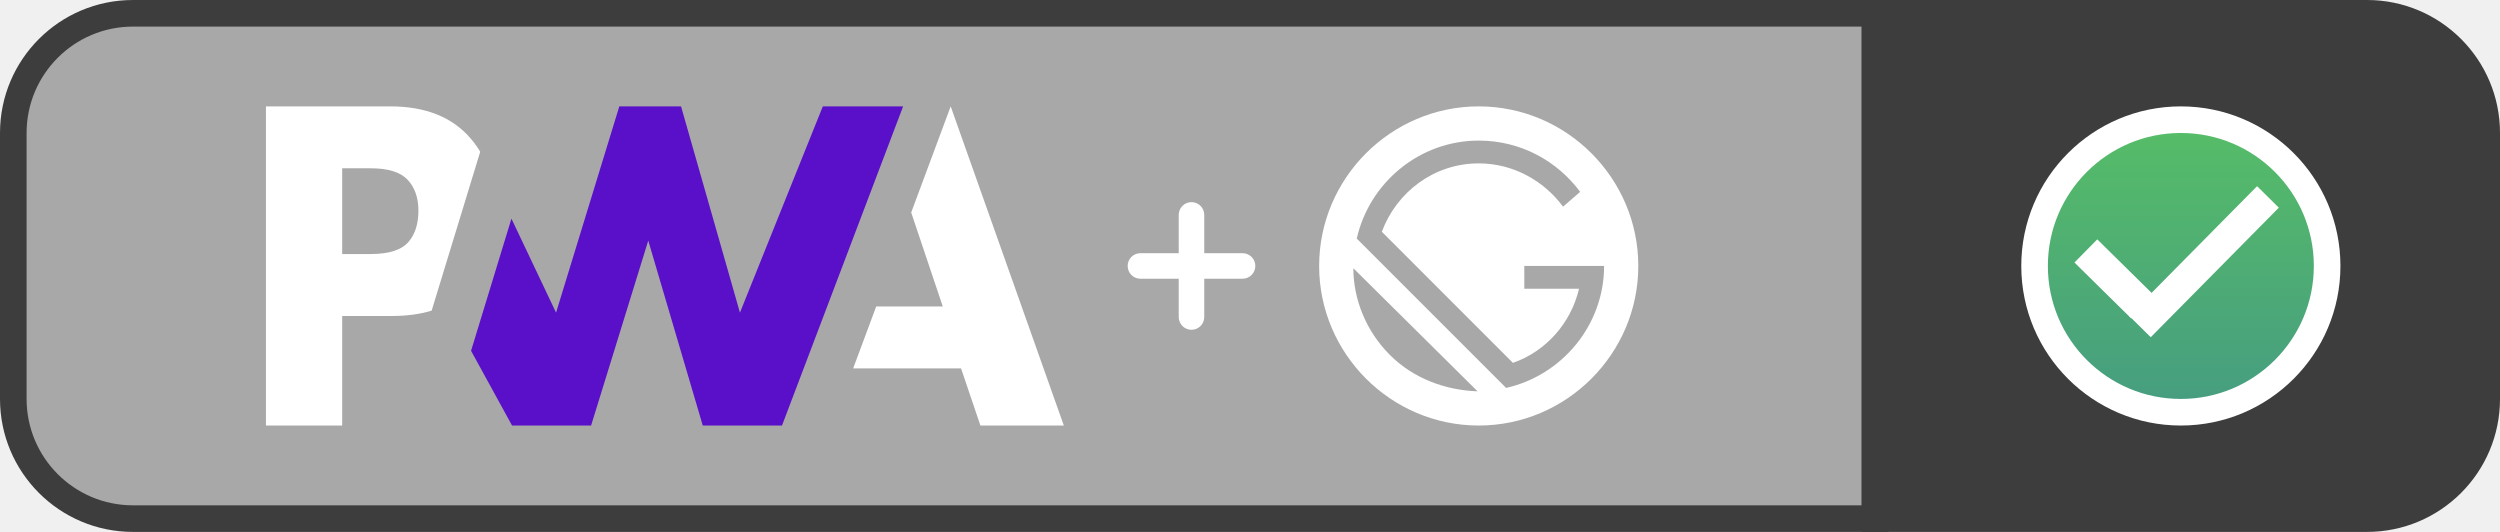
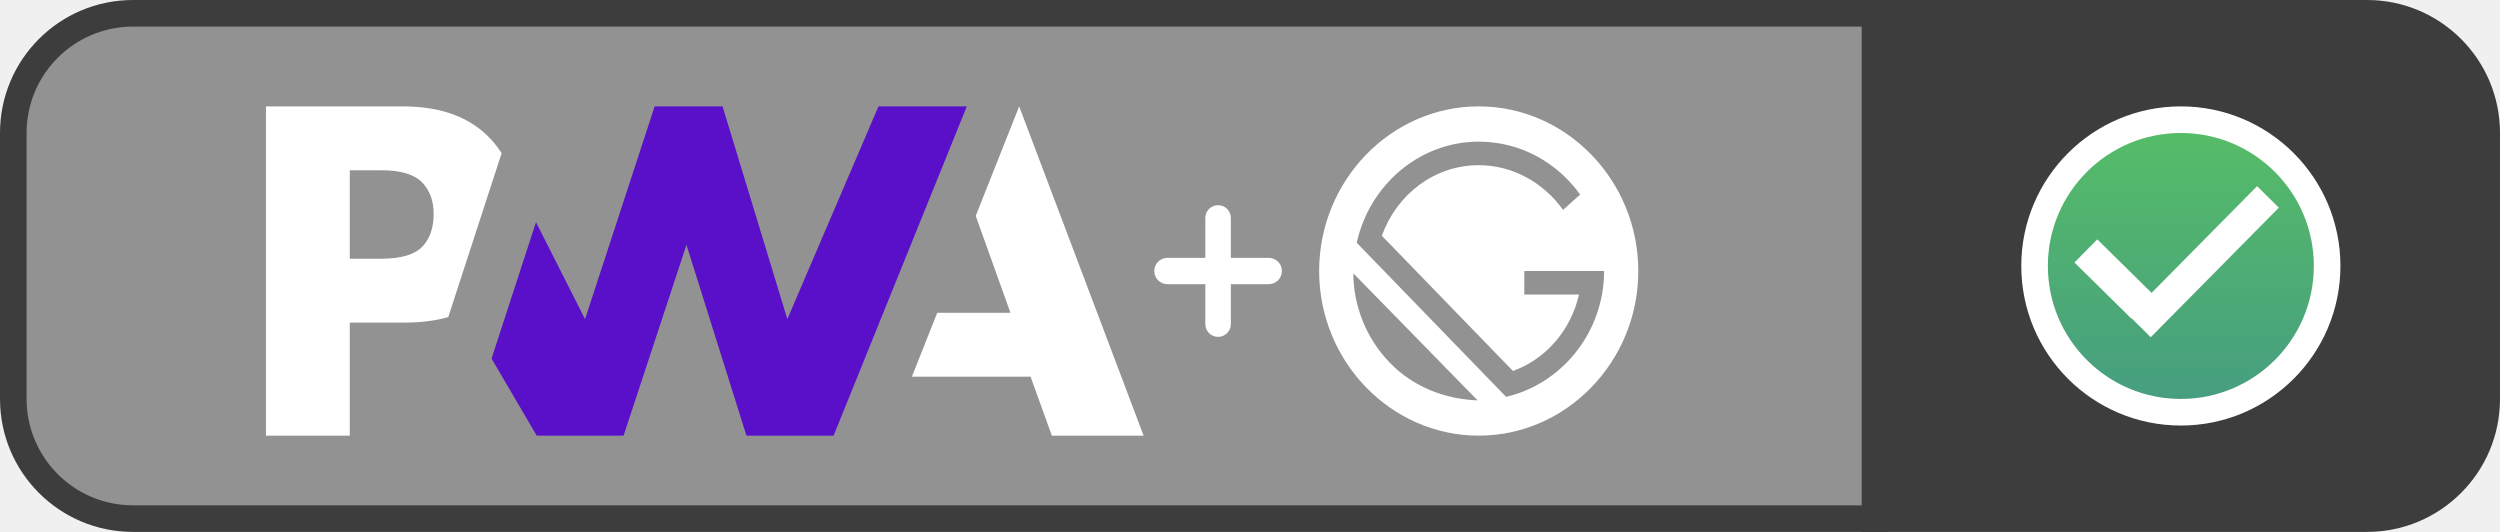
<svg xmlns="http://www.w3.org/2000/svg" width="94" height="20" viewBox="0 0 94 20" fill="none">
  <path d="M70.5 0.5H89C91.485 0.5 93.5 2.515 93.5 5V15C93.5 17.485 91.485 19.5 89 19.5H70.5V0.5Z" fill="#3D3D3D" stroke="#3D3D3D" />
  <circle cx="82" cy="10" r="5.5" fill="url(#paint0_linear)" stroke="white" />
  <rect x="80.05" y="11.871" width="6.85" height="1.15" transform="rotate(-45.3263 80.0502 11.8712)" fill="white" />
  <rect x="78.857" y="9" width="3" height="1.222" transform="rotate(44.5671 78.8572 9.00003)" fill="white" />
-   <path d="M5 0.5H70.5V19.5H5C2.515 19.5 0.5 17.485 0.5 15V5C0.5 2.515 2.515 0.5 5 0.5Z" fill="#3D3D3D" fill-opacity="0.4" stroke="#3D3D3D" />
-   <path d="M32.079 13.851L32.946 11.522H35.448L34.261 7.99L35.746 4L40 16H36.863L36.136 13.851H32.079Z" fill="white" />
-   <path d="M29.403 16L33.957 4L30.938 4L27.822 11.755L25.607 4H23.286L20.908 11.755L19.23 8.221L17.712 13.19L19.253 16H22.225L24.374 9.046L26.424 16H29.403Z" fill="#5A0FC8" />
-   <path d="M12.866 11.881H14.726C15.289 11.881 15.791 11.814 16.23 11.68L16.711 10.106L18.056 5.707C17.953 5.534 17.836 5.371 17.705 5.217C17.015 4.406 16.005 4 14.675 4H10V16H12.866V11.881ZM15.328 6.761C15.597 7.049 15.732 7.435 15.732 7.918C15.732 8.405 15.613 8.791 15.376 9.076C15.116 9.394 14.638 9.552 13.941 9.552H12.866V6.328H13.948C14.598 6.328 15.058 6.472 15.328 6.761Z" fill="white" />
-   <path d="M55.6 4C52.3 4 49.6 6.7 49.6 10C49.6 13.3 52.3 16 55.6 16C58.9 16 61.6 13.3 61.6 10C61.6 6.7 58.9 4 55.6 4ZM52.257 13.343C51.357 12.443 50.886 11.243 50.886 10.086L55.557 14.714C54.357 14.671 53.157 14.243 52.257 13.343ZM56.629 14.586L51.014 8.971C51.486 6.871 53.371 5.286 55.6 5.286C57.186 5.286 58.557 6.057 59.414 7.214L58.771 7.771C58.043 6.786 56.886 6.143 55.6 6.143C53.928 6.143 52.514 7.214 51.957 8.714L56.886 13.643C58.129 13.214 59.071 12.143 59.371 10.857H57.314V10H60.314C60.314 12.229 58.728 14.114 56.629 14.586Z" fill="white" />
-   <rect x="44.32" y="7.6" width="0.96" height="4.8" rx="0.48" fill="white" />
-   <rect x="42.4" y="9.52" width="4.8" height="0.96" rx="0.48" fill="white" />
+   <path d="M0.5 5C0.5 2.515 2.515 0.5 5 0.5H70.5V19.5H5C2.515 19.5 0.5 17.485 0.5 15V5Z" fill="#929292" stroke="#3D3D3D" />
+   <path d="M34.287 14.163L35.24 11.761H37.993L36.687 8.117L38.321 4L43 16.38H39.549L38.749 14.163H34.287Z" fill="white" />
+   <path d="M31.343 16.38L36.352 4L33.031 4L29.604 12L27.168 4H24.615L21.998 12L20.153 8.355L18.483 13.481L20.179 16.38H23.447L25.811 9.206L28.066 16.38H31.343Z" fill="#5A0FC8" />
+   <path d="M13.152 12.13H15.198C15.818 12.13 16.37 12.061 16.854 11.923L17.383 10.299L18.861 5.761C18.748 5.583 18.62 5.414 18.475 5.256C17.716 4.419 16.605 4 15.143 4H10V16.38H13.152V12.13ZM15.86 6.848C16.157 7.146 16.305 7.543 16.305 8.042C16.305 8.544 16.175 8.943 15.914 9.237C15.628 9.564 15.102 9.728 14.335 9.728H13.152V6.402H14.343C15.058 6.402 15.564 6.551 15.86 6.848Z" fill="white" />
+   <path d="M55.6 4C52.3 4 49.6 6.785 49.6 10.19C49.6 13.595 52.3 16.38 55.6 16.38C58.9 16.38 61.6 13.595 61.6 10.19C61.6 6.785 58.9 4 55.6 4ZM52.257 13.639C51.357 12.71 50.886 11.472 50.886 10.278L55.557 15.054C54.357 15.009 53.157 14.567 52.257 13.639ZM56.629 14.921L51.014 9.129C51.486 6.962 53.371 5.326 55.6 5.326C57.186 5.326 58.557 6.122 59.414 7.316L58.771 7.891C58.043 6.874 56.886 6.211 55.6 6.211C53.928 6.211 52.514 7.316 51.957 8.864L56.886 13.948C58.129 13.506 59.071 12.401 59.371 11.074H57.314V10.19H60.314C60.314 12.489 58.728 14.435 56.629 14.921Z" fill="white" />
+   <rect x="45.32" y="7.714" width="0.96" height="4.952" rx="0.48" fill="white" />
+   <rect x="43.4" y="9.695" width="4.8" height="0.99" rx="0.495" fill="white" />
  <defs>
    <linearGradient id="paint0_linear" x1="82" y1="4" x2="82" y2="16" gradientUnits="userSpaceOnUse">
      <stop stop-color="#57BF65" />
      <stop offset="1" stop-color="#459B82" />
    </linearGradient>
  </defs>
</svg>
